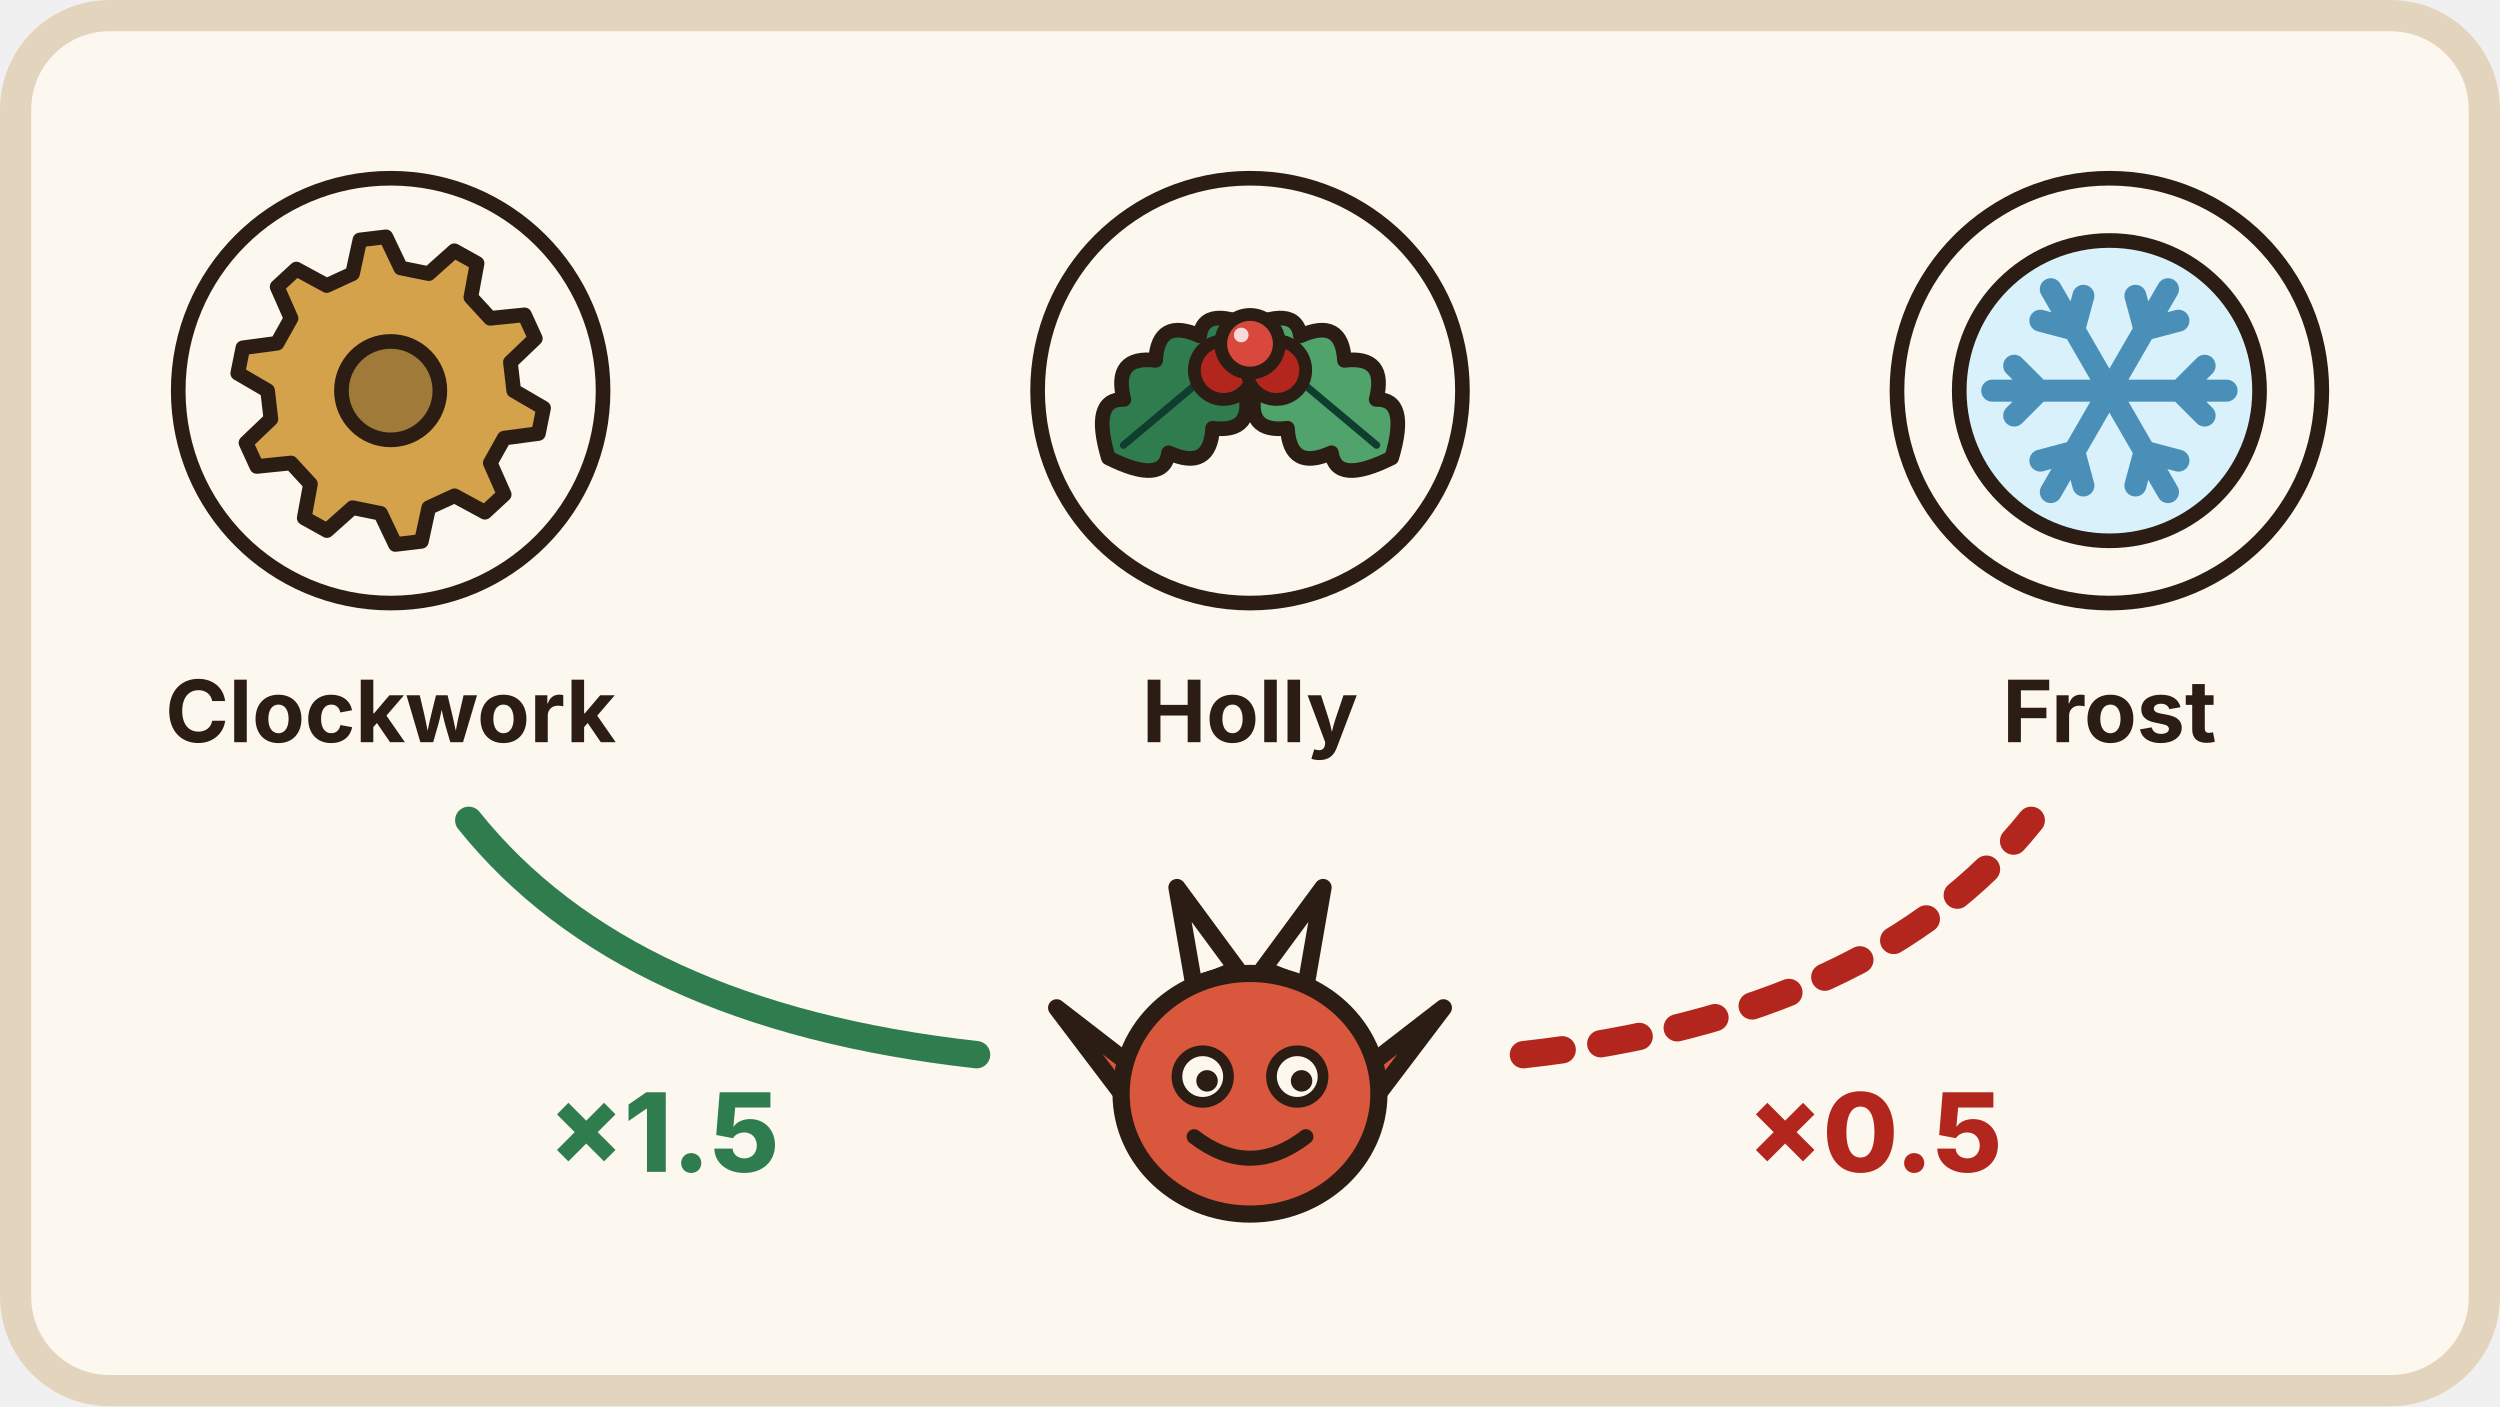
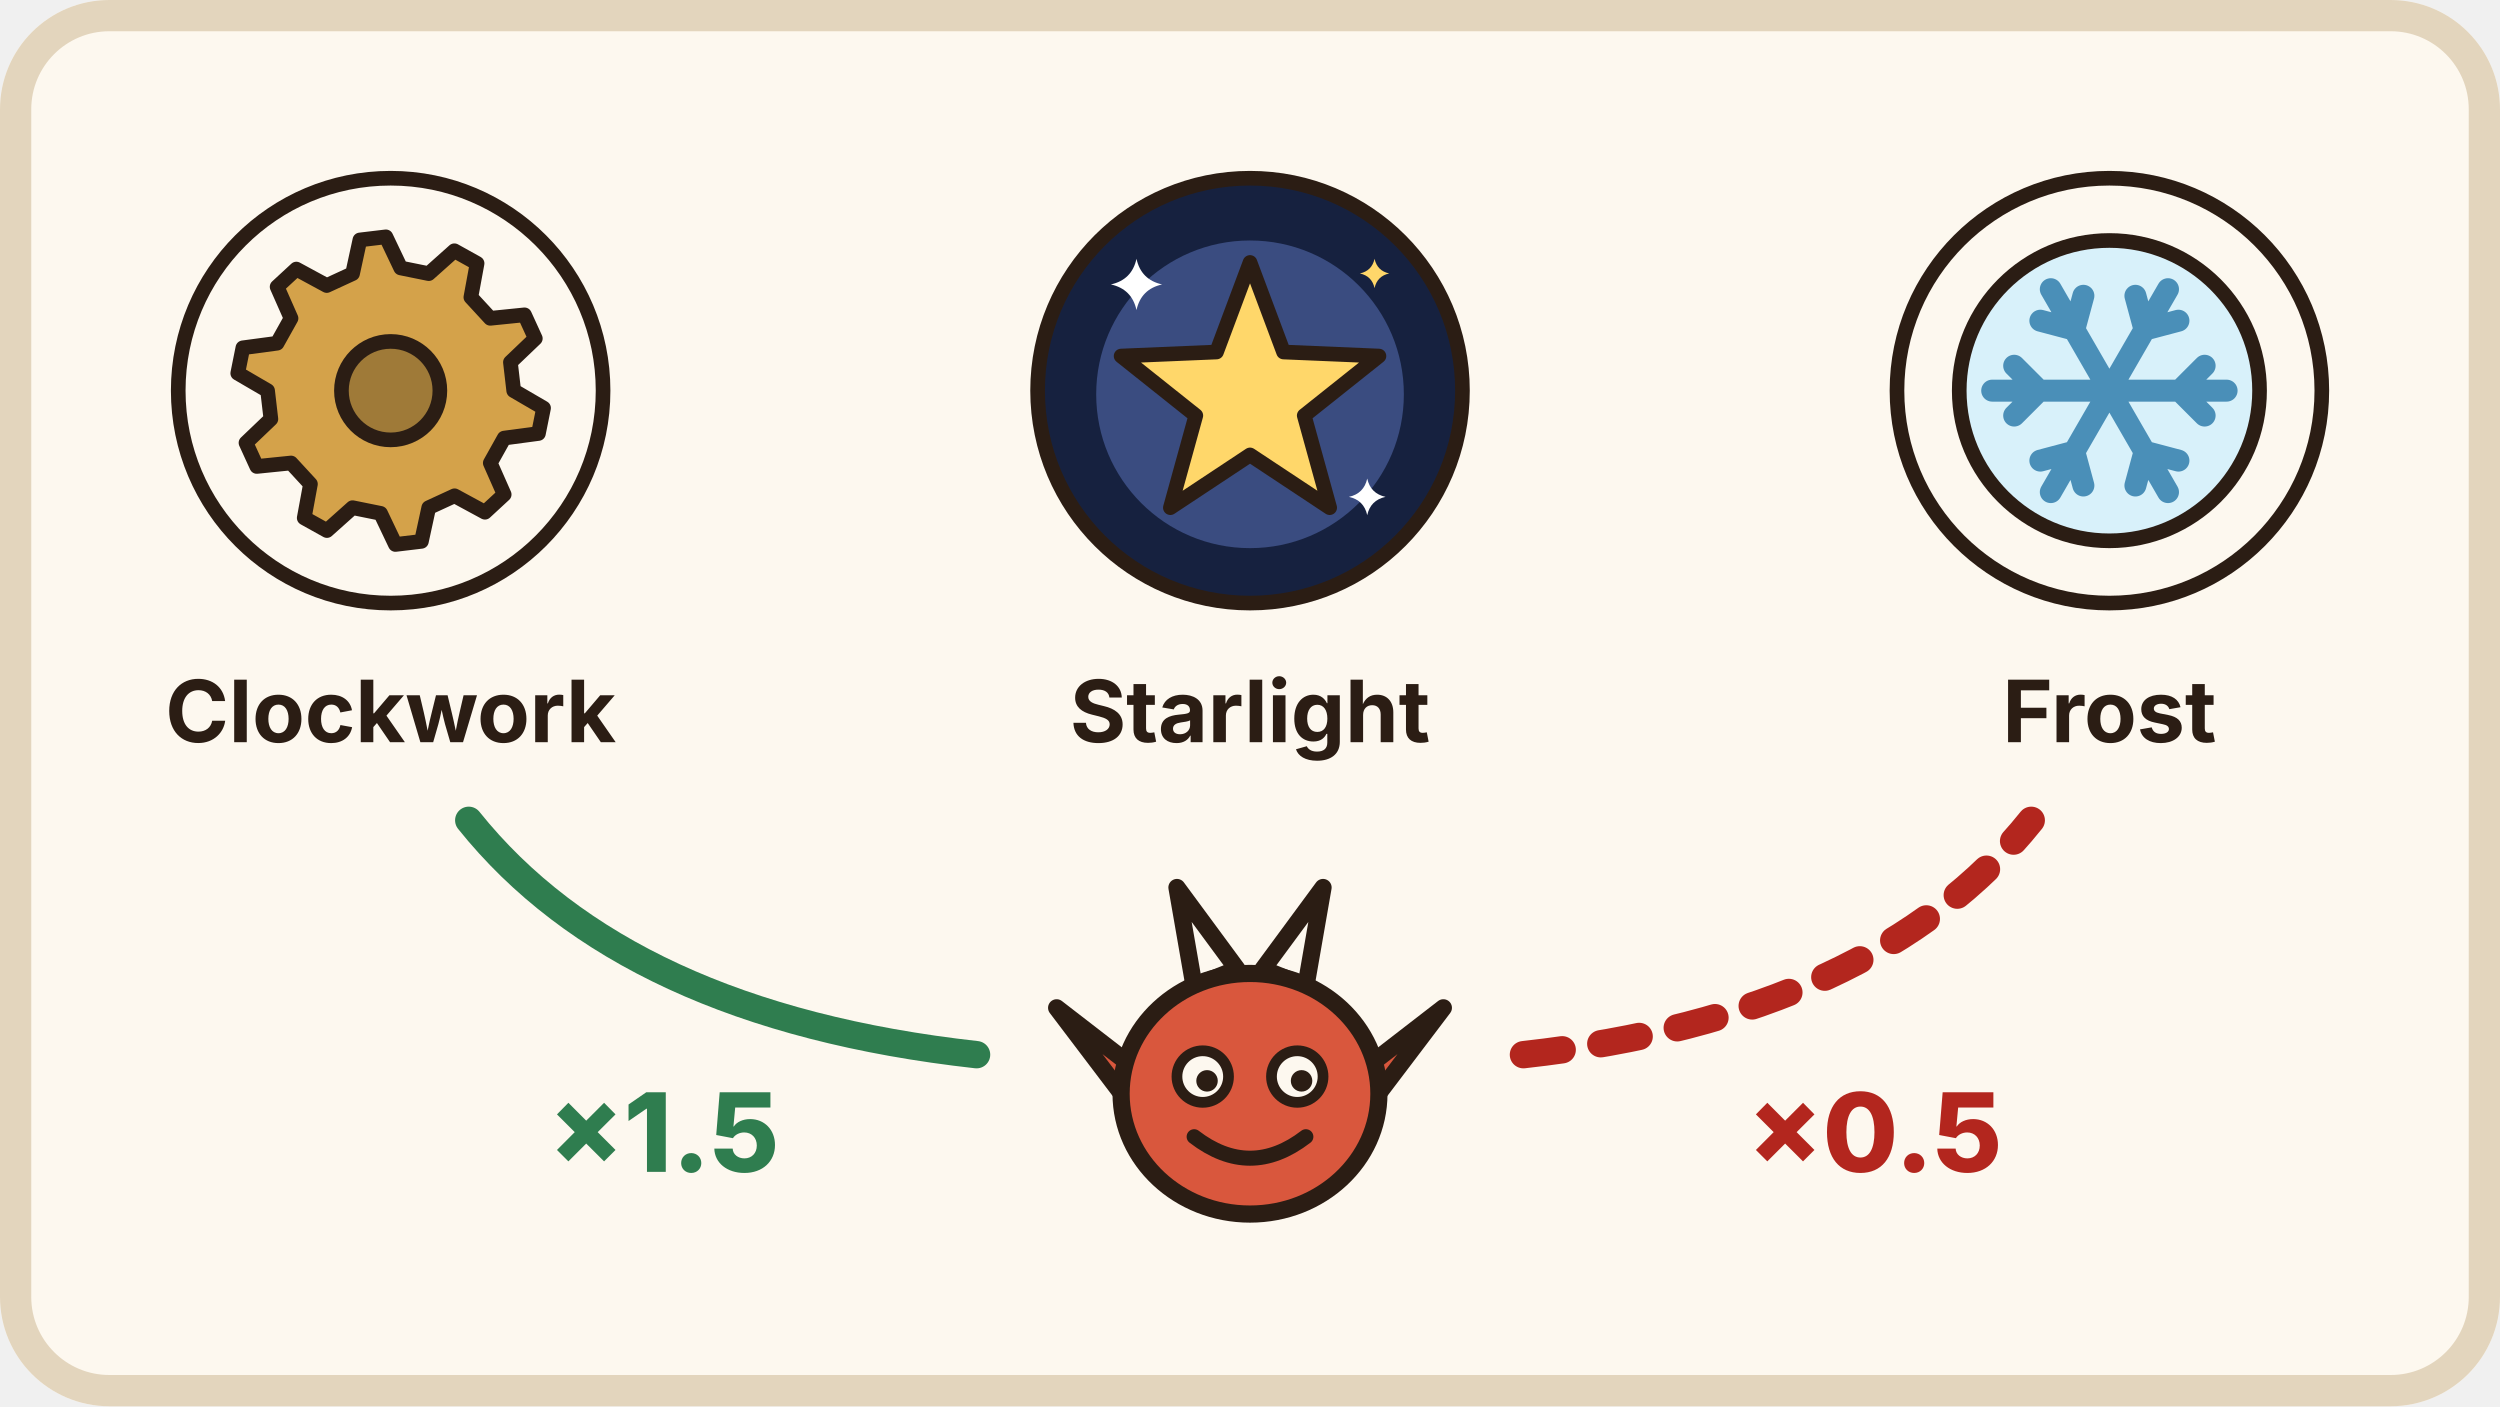
- <svg xmlns="http://www.w3.org/2000/svg" viewBox="0 0 640 360" width="640" height="360" role="img" aria-label="How to play, trap types: the three trap-type badges (clockwork gear, holly, frost snowflake) with an imp showing x1.5 weakness and x0.5 resistance">
+ <svg xmlns="http://www.w3.org/2000/svg" viewBox="0 0 640 360" width="640" height="360" role="img" aria-label="How to play, trap types: the three trap-type badges (clockwork gear, starlight star, frost snowflake) with an imp showing x1.5 weakness and x0.5 resistance">
  <g>
    <rect x="0" y="0" width="640" height="360" rx="28" fill="#fdf8ef" />
    <g>
      <g transform="translate(40 40) scale(0.4688)">
        <g>
          <circle cx="128" cy="128" r="116" fill="#fdf8ef" stroke="#2b1d14" stroke-width="8" stroke-linejoin="round" stroke-linecap="round" />
          <g>
            <polygon points="195.2,128.0 211.5,137.5 208.7,151.4 190.0,153.9 182.4,167.5 190.0,184.7 179.5,194.4 162.9,185.4 148.8,191.9 144.8,210.3 130.6,212.0 122.5,195.0 107.2,191.9 93.2,204.4 80.8,197.5 84.2,179.0 73.6,167.5 54.9,169.4 49.0,156.5 62.6,143.5 60.8,128.0 44.5,118.5 47.3,104.6 66.0,102.1 73.6,88.5 66.0,71.3 76.5,61.6 93.1,70.6 107.2,64.1 111.2,45.7 125.4,44.0 133.5,61.0 148.8,64.1 162.8,51.6 175.2,58.5 171.8,77.0 182.4,88.5 201.1,86.6 207.0,99.5 193.4,112.5" fill="#d4a24a" stroke="#2b1d14" stroke-width="8" stroke-linejoin="round" stroke-linecap="round" />
            <circle cx="128" cy="128" r="26.88" fill="#9f7a38" stroke="#2b1d14" stroke-width="8" stroke-linejoin="round" stroke-linecap="round" />
          </g>
        </g>
      </g>
      <text x="100" y="190" text-anchor="middle" font-family="system-ui, -apple-system, 'Segoe UI', sans-serif" font-weight="700" font-size="22" fill="#2b1d14">Clockwork</text>
      <g transform="translate(260 40) scale(0.4688)">
        <g>
-           <circle cx="128" cy="128" r="116" fill="#fdf8ef" stroke="#2b1d14" stroke-width="8" stroke-linejoin="round" stroke-linecap="round" />
-           <g transform="translate(92 130) rotate(-40)">
-             <path d="M-54 0 Q-40.5 -31.104 -27 -19.008 Q-16.2 -41.472 0 -24.192 Q16.2 -41.472 27 -19.008 Q40.5 -31.104 54 0 Q40.5 31.104 27 19.008 Q16.2 41.472 0 24.192 Q-16.2 41.472 -27 19.008 Q-40.5 31.104 -54 0 Z" fill="#2f7d4f" stroke="#2b1d14" stroke-width="8" stroke-linejoin="round" stroke-linecap="round" />
-             <path d="M-43.2 0 L43.2 0" fill="none" stroke="#0f3d2e" stroke-width="4" stroke-linejoin="round" stroke-linecap="round" />
-           </g>
-           <g transform="translate(164 130) rotate(40)">
-             <path d="M-54 0 Q-40.5 -31.104 -27 -19.008 Q-16.2 -41.472 0 -24.192 Q16.2 -41.472 27 -19.008 Q40.5 -31.104 54 0 Q40.5 31.104 27 19.008 Q16.2 41.472 0 24.192 Q-16.2 41.472 -27 19.008 Q-40.5 31.104 -54 0 Z" fill="#4fa36b" stroke="#2b1d14" stroke-width="8" stroke-linejoin="round" stroke-linecap="round" />
-             <path d="M-43.2 0 L43.2 0" fill="none" stroke="#0f3d2e" stroke-width="4" stroke-linejoin="round" stroke-linecap="round" />
-           </g>
-           <g>
-             <circle cx="113.6" cy="116.8" r="16" fill="#b3261e" stroke="#2b1d14" stroke-width="7" stroke-linejoin="round" stroke-linecap="round" />
-             <circle cx="142.4" cy="116.8" r="16" fill="#b3261e" stroke="#2b1d14" stroke-width="7" stroke-linejoin="round" stroke-linecap="round" />
-             <circle cx="128" cy="102.4" r="16" fill="#d9483c" stroke="#2b1d14" stroke-width="7" stroke-linejoin="round" stroke-linecap="round" />
-             <circle cx="123.2" cy="97.6" r="4" fill="#ffffff" opacity="0.8" />
-           </g>
+           <circle cx="128" cy="128" r="116" fill="#16213f" stroke="#2b1d14" stroke-width="8" stroke-linejoin="round" stroke-linecap="round" />
+           <circle cx="128" cy="130" r="84" fill="#3a4c80" />
+           <polygon points="128,58 146.3,106.9 198.4,109.1 157.6,141.6 171.5,191.9 128,163.1 84.5,191.9 98.4,141.6 57.6,109.1 109.7,106.9" fill="#ffd76a" stroke="#2b1d14" stroke-width="8" stroke-linejoin="round" stroke-linecap="round" />
+           <path d="M66 56 Q68.52 67.48 80 70 Q68.52 72.52 66 84 Q63.48 72.52 52 70 Q63.48 67.48 66 56 Z" fill="#ffffff" />
+           <path d="M192 176 Q193.8 184.2 202 186 Q193.8 187.8 192 196 Q190.2 187.8 182 186 Q190.2 184.2 192 176 Z" fill="#ffffff" />
+           <path d="M196 56 Q197.44 62.56 204 64 Q197.44 65.44 196 72 Q194.56 65.44 188 64 Q194.56 62.56 196 56 Z" fill="#ffd76a" />
        </g>
      </g>
-       <text x="320" y="190" text-anchor="middle" font-family="system-ui, -apple-system, 'Segoe UI', sans-serif" font-weight="700" font-size="22" fill="#2b1d14">Holly</text>
+       <text x="320" y="190" text-anchor="middle" font-family="system-ui, -apple-system, 'Segoe UI', sans-serif" font-weight="700" font-size="22" fill="#2b1d14">Starlight</text>
      <g transform="translate(480 40) scale(0.4688)">
        <g>
          <circle cx="128" cy="128" r="116" fill="#fdf8ef" stroke="#2b1d14" stroke-width="8" stroke-linejoin="round" stroke-linecap="round" />
          <circle cx="128" cy="128" r="82" fill="#d8f1fa" stroke="#2b1d14" stroke-width="8" stroke-linejoin="round" stroke-linecap="round" />
          <path d="M128 128 L192.0 128.0 M166.4 128.0 L180.0 114.4 M166.4 128.0 L180.0 141.6 M128 128 L160.0 183.4 M147.2 161.3 L165.7 166.2 M147.2 161.3 L142.2 179.8 M128 128 L96.0 183.4 M108.8 161.3 L113.8 179.8 M108.8 161.3 L90.3 166.2 M128 128 L64.0 128.0 M89.6 128.0 L76.0 141.6 M89.6 128.0 L76.0 114.4 M128 128 L96.0 72.6 M108.8 94.7 L90.3 89.8 M108.8 94.7 L113.8 76.2 M128 128 L160.0 72.6 M147.2 94.7 L142.2 76.2 M147.2 94.7 L165.7 89.8 " fill="none" stroke="#4a8fb8" stroke-width="12" stroke-linejoin="round" stroke-linecap="round" />
        </g>
      </g>
      <text x="540" y="190" text-anchor="middle" font-family="system-ui, -apple-system, 'Segoe UI', sans-serif" font-weight="700" font-size="22" fill="#2b1d14">Frost</text>
      <g transform="translate(320 280) scale(0.55)">
        <path d="M-46 -6 L-90 -40 L-40 26 Z M46 -6 L90 -40 L40 26 Z" fill="#d9573d" stroke="#2b1d14" stroke-width="8" stroke-linejoin="round" stroke-linecap="round" />
        <path d="M-26 -50 L-34 -96 L-6 -58 Z M26 -50 L34 -96 L6 -58 Z" fill="#fdf8ef" stroke="#2b1d14" stroke-width="8" stroke-linejoin="round" stroke-linecap="round" />
        <ellipse cx="0" cy="0" rx="60" ry="56" fill="#d9573d" stroke="#2b1d14" stroke-width="8" stroke-linejoin="round" stroke-linecap="round" />
        <circle cx="-22" cy="-8" r="12" fill="#fdf8ef" stroke="#2b1d14" stroke-width="5" stroke-linejoin="round" stroke-linecap="round" />
        <circle cx="22" cy="-8" r="12" fill="#fdf8ef" stroke="#2b1d14" stroke-width="5" stroke-linejoin="round" stroke-linecap="round" />
        <circle cx="-20" cy="-6" r="5" fill="#2b1d14" />
        <circle cx="24" cy="-6" r="5" fill="#2b1d14" />
        <path d="M-26 20 Q0 40 26 20" fill="none" stroke="#2b1d14" stroke-width="7" stroke-linejoin="round" stroke-linecap="round" />
      </g>
      <path d="M250 270 Q160 260 120 210" fill="none" stroke="#2f7d4f" stroke-width="7" stroke-linejoin="round" stroke-linecap="round" />
      <text x="170" y="300" text-anchor="middle" font-family="system-ui, -apple-system, 'Segoe UI', sans-serif" font-weight="800" font-size="28" fill="#2f7d4f">×1.5</text>
      <path d="M390 270 Q480 260 520 210" fill="none" stroke="#b3261e" stroke-width="7" stroke-linejoin="round" stroke-linecap="round" stroke-dasharray="10 10" />
      <text x="480" y="300" text-anchor="middle" font-family="system-ui, -apple-system, 'Segoe UI', sans-serif" font-weight="800" font-size="28" fill="#b3261e">×0.5</text>
    </g>
    <rect x="4" y="4" width="632" height="352" rx="24" fill="none" stroke="#e3d5bd" stroke-width="8" />
  </g>
</svg>
